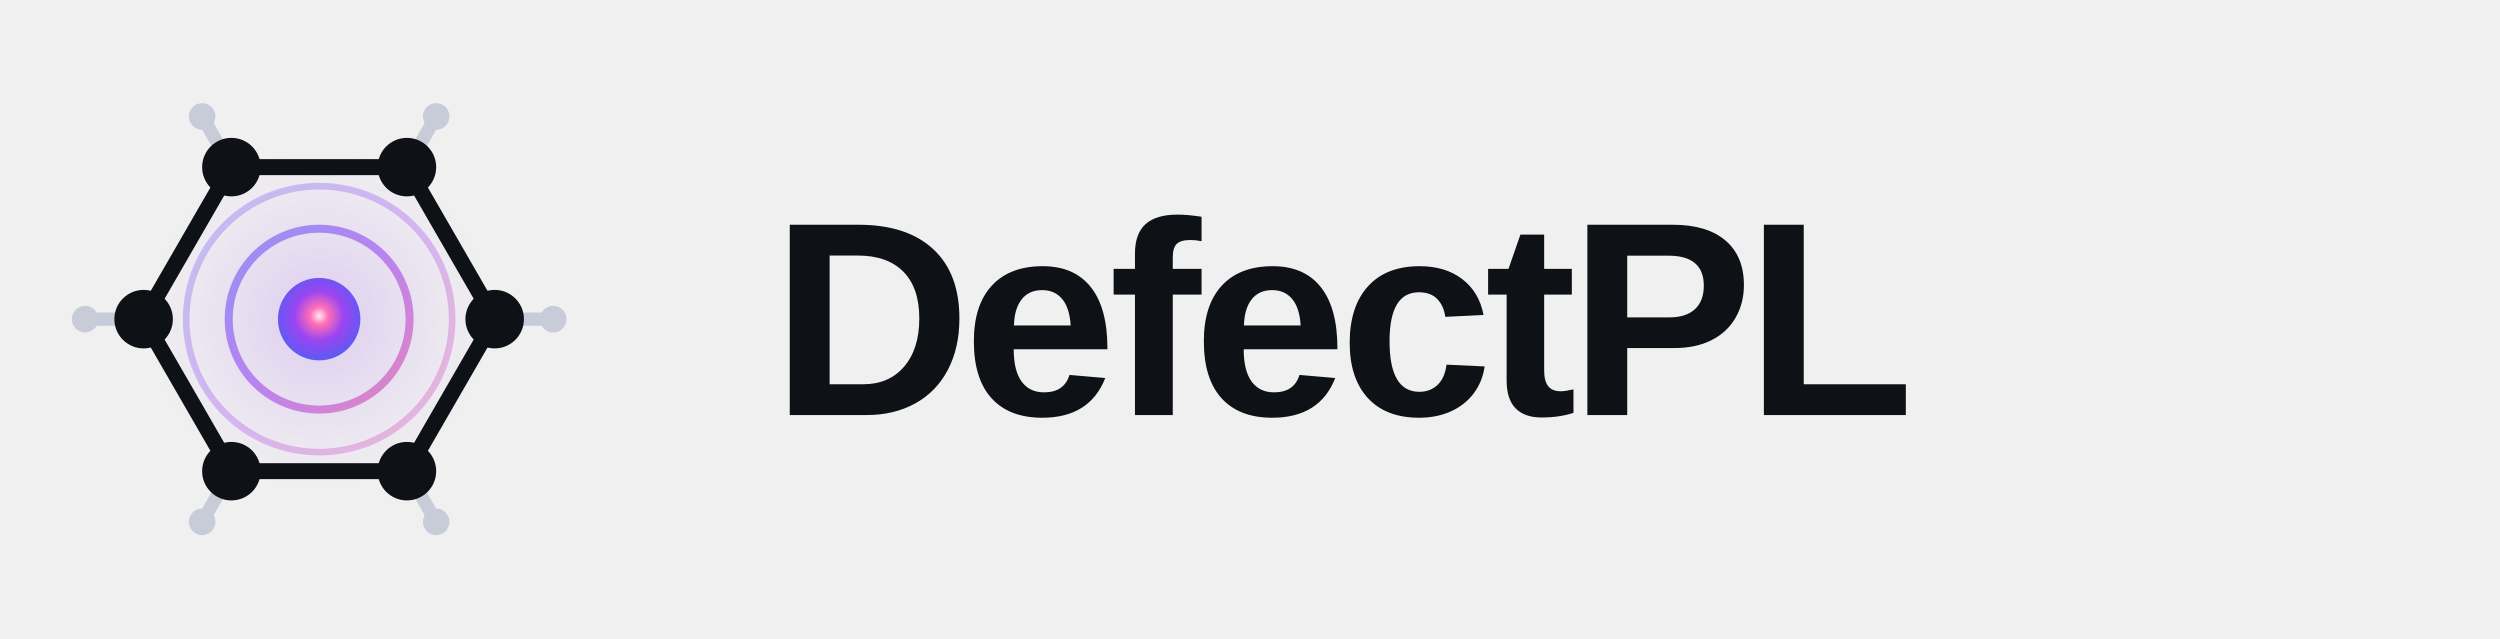
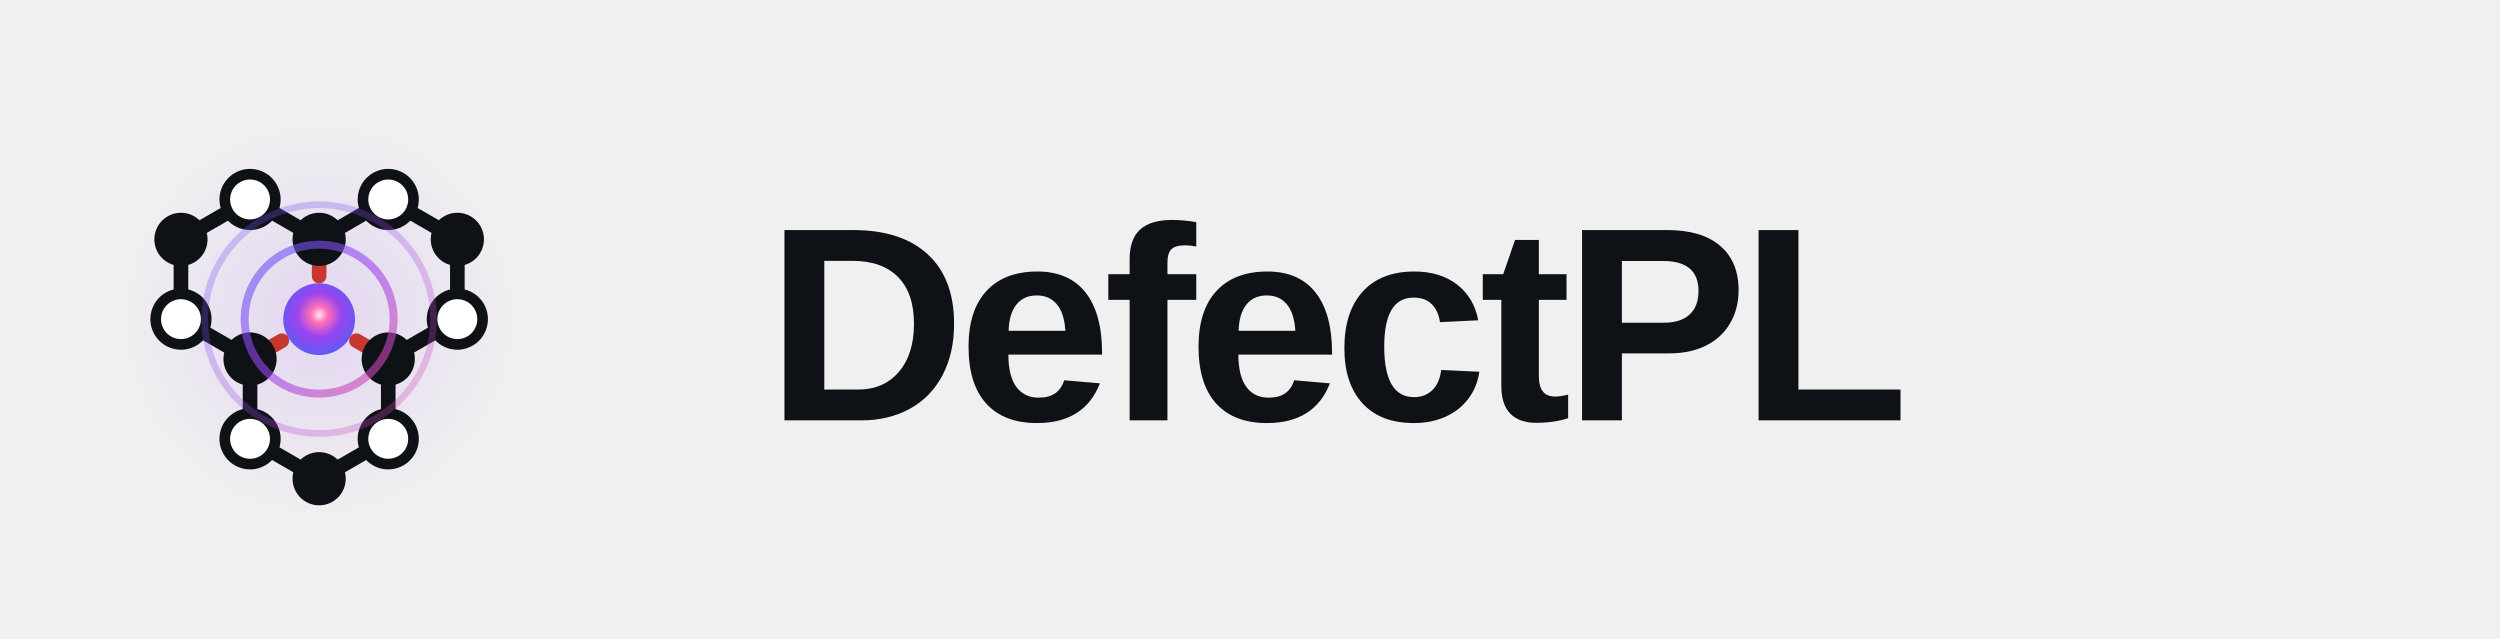
<svg xmlns="http://www.w3.org/2000/svg" viewBox="0 0 940 240">
  <defs>
-     <radialGradient id="glow_h" cx="50%" cy="46%" r="55%">
+     <radialGradient id="glow_h" cx="50%" cy="44%" r="58%">
      <stop offset="0%" stop-color="#FFEAF6" />
      <stop offset="20%" stop-color="#FF6FB5" />
-       <stop offset="54%" stop-color="#9B45F0" />
+       <stop offset="52%" stop-color="#9B45F0" />
      <stop offset="100%" stop-color="#5B5BF5" />
    </radialGradient>
    <linearGradient id="ring_h" x1="0" y1="0" x2="1" y2="1">
      <stop offset="0%" stop-color="#5B5BF5" />
      <stop offset="50%" stop-color="#9B45F0" />
      <stop offset="100%" stop-color="#E0479E" />
    </linearGradient>
    <radialGradient id="halo_h" cx="50%" cy="50%" r="50%">
-       <stop offset="0%" stop-color="#9B45F0" stop-opacity="0.20" />
+       <stop offset="0%" stop-color="#9B45F0" stop-opacity="0.16" />
      <stop offset="100%" stop-color="#9B45F0" stop-opacity="0" />
    </radialGradient>
  </defs>
  <g>
-     <circle cx="120" cy="120" r="64" fill="url(#halo_h)" />
-     <g stroke="#C7CCD8" stroke-width="5" stroke-linecap="round">
-       <line x1="186" y1="120" x2="208" y2="120" />
-       <line x1="153" y1="177.16" x2="164" y2="196.21" />
-       <line x1="87" y1="177.16" x2="76" y2="196.21" />
-       <line x1="54" y1="120" x2="32" y2="120" />
-       <line x1="87" y1="62.84" x2="76" y2="43.79" />
-       <line x1="153" y1="62.84" x2="164" y2="43.79" />
+     <g transform="rotate(-30 120 120)">
+       <circle cx="120" cy="120" r="74" fill="url(#halo_h)" />
+       <g>
+         <line x1="75" y1="94.02" x2="90" y2="68.04" stroke="#0E1116" stroke-width="5.5" stroke-linecap="round" opacity="1" />
+         <line x1="75" y1="94.02" x2="90" y2="120" stroke="#0E1116" stroke-width="5.5" stroke-linecap="round" opacity="1" />
+         <line x1="90" y1="68.04" x2="120" y2="68.04" stroke="#0E1116" stroke-width="5.5" stroke-linecap="round" opacity="1" />
+         <line x1="120" y1="68.04" x2="135" y2="94.02" stroke="#0E1116" stroke-width="5.5" stroke-linecap="round" opacity="1" />
+         <line x1="75" y1="145.98" x2="90" y2="120" stroke="#0E1116" stroke-width="5.5" stroke-linecap="round" opacity="1" />
+         <line x1="75" y1="145.98" x2="90" y2="171.96" stroke="#0E1116" stroke-width="5.5" stroke-linecap="round" opacity="1" />
+         <line x1="135" y1="94.02" x2="165" y2="94.02" stroke="#0E1116" stroke-width="5.5" stroke-linecap="round" opacity="1" />
+         <line x1="165" y1="94.02" x2="180" y2="120" stroke="#0E1116" stroke-width="5.5" stroke-linecap="round" opacity="1" />
+         <line x1="90" y1="171.96" x2="120" y2="171.96" stroke="#0E1116" stroke-width="5.5" stroke-linecap="round" opacity="1" />
+         <line x1="120" y1="171.96" x2="135" y2="145.98" stroke="#0E1116" stroke-width="5.5" stroke-linecap="round" opacity="1" />
+         <line x1="135" y1="145.98" x2="165" y2="145.98" stroke="#0E1116" stroke-width="5.5" stroke-linecap="round" opacity="1" />
+         <line x1="165" y1="145.98" x2="180" y2="120" stroke="#0E1116" stroke-width="5.5" stroke-linecap="round" opacity="1" />
+       </g>
+       <g>
+         <line x1="90" y1="120" x2="103.8" y2="120" stroke="#C7372F" stroke-width="5.5" stroke-linecap="round" />
+         <line x1="135" y1="94.02" x2="128.1" y2="105.971" stroke="#C7372F" stroke-width="5.5" stroke-linecap="round" />
+         <line x1="135" y1="145.98" x2="128.1" y2="134.029" stroke="#C7372F" stroke-width="5.5" stroke-linecap="round" />
+       </g>
+       <circle cx="75" cy="94.02" r="9.5" fill="#FFFFFF" stroke="#0E1116" stroke-width="4" />
+       <circle cx="90" cy="68.04" r="10" fill="#0E1116" />
+       <circle cx="120" cy="68.04" r="9.5" fill="#FFFFFF" stroke="#0E1116" stroke-width="4" />
+       <circle cx="75" cy="145.98" r="9.5" fill="#FFFFFF" stroke="#0E1116" stroke-width="4" />
+       <circle cx="90" cy="120" r="10" fill="#0E1116" />
+       <circle cx="135" cy="94.02" r="10" fill="#0E1116" />
+       <circle cx="165" cy="94.02" r="9.5" fill="#FFFFFF" stroke="#0E1116" stroke-width="4" />
+       <circle cx="90" cy="171.96" r="10" fill="#0E1116" />
+       <circle cx="120" cy="171.96" r="9.5" fill="#FFFFFF" stroke="#0E1116" stroke-width="4" />
+       <circle cx="135" cy="145.98" r="10" fill="#0E1116" />
+       <circle cx="165" cy="145.98" r="9.5" fill="#FFFFFF" stroke="#0E1116" stroke-width="4" />
+       <circle cx="180" cy="120" r="10" fill="#0E1116" />
+       <g transform="rotate(30 120 120)">
+         <circle cx="120" cy="120" r="43" fill="none" stroke="url(#ring_h)" stroke-width="2.5" opacity="0.30" />
+         <circle cx="120" cy="120" r="28" fill="none" stroke="url(#ring_h)" stroke-width="3" opacity="0.6" />
+         <circle cx="120" cy="120" r="13.5" fill="url(#glow_h)" />
+       </g>
    </g>
-     <g fill="#C7CCD8">
-       <circle cx="208" cy="120" r="5" />
-       <circle cx="164" cy="196.21" r="5" />
-       <circle cx="76" cy="196.21" r="5" />
-       <circle cx="32" cy="120" r="5" />
-       <circle cx="76" cy="43.79" r="5" />
-       <circle cx="164" cy="43.79" r="5" />
-     </g>
-     <polygon points="186,120 153,177.16 87,177.16 54,120 87,62.84 153,62.84" fill="none" stroke="#0E1116" stroke-width="6" stroke-linejoin="round" />
-     <g fill="#0E1116">
-       <circle cx="186" cy="120" r="11" />
-       <circle cx="153" cy="177.16" r="11" />
-       <circle cx="87" cy="177.16" r="11" />
-       <circle cx="54" cy="120" r="11" />
-       <circle cx="87" cy="62.84" r="11" />
-       <circle cx="153" cy="62.84" r="11" />
-     </g>
-     <circle cx="120" cy="120" r="50" fill="none" stroke="url(#ring_h)" stroke-width="2.5" opacity="0.32" />
-     <circle cx="120" cy="120" r="34" fill="none" stroke="url(#ring_h)" stroke-width="3" opacity="0.6" />
-     <circle cx="120" cy="120" r="15.5" fill="url(#glow_h)" />
  </g>
-   <text x="290" y="120" font-family="'Space Grotesk','Helvetica Neue',Arial,sans-serif" font-size="104" font-weight="600" letter-spacing="-3" dominant-baseline="central" fill="#0E1116">DefectPL</text>
+   <text x="288" y="122" font-family="'Space Grotesk','Helvetica Neue',Arial,sans-serif" font-size="104" font-weight="600" letter-spacing="-3" dominant-baseline="central" fill="#0E1116">DefectPL</text>
</svg>
